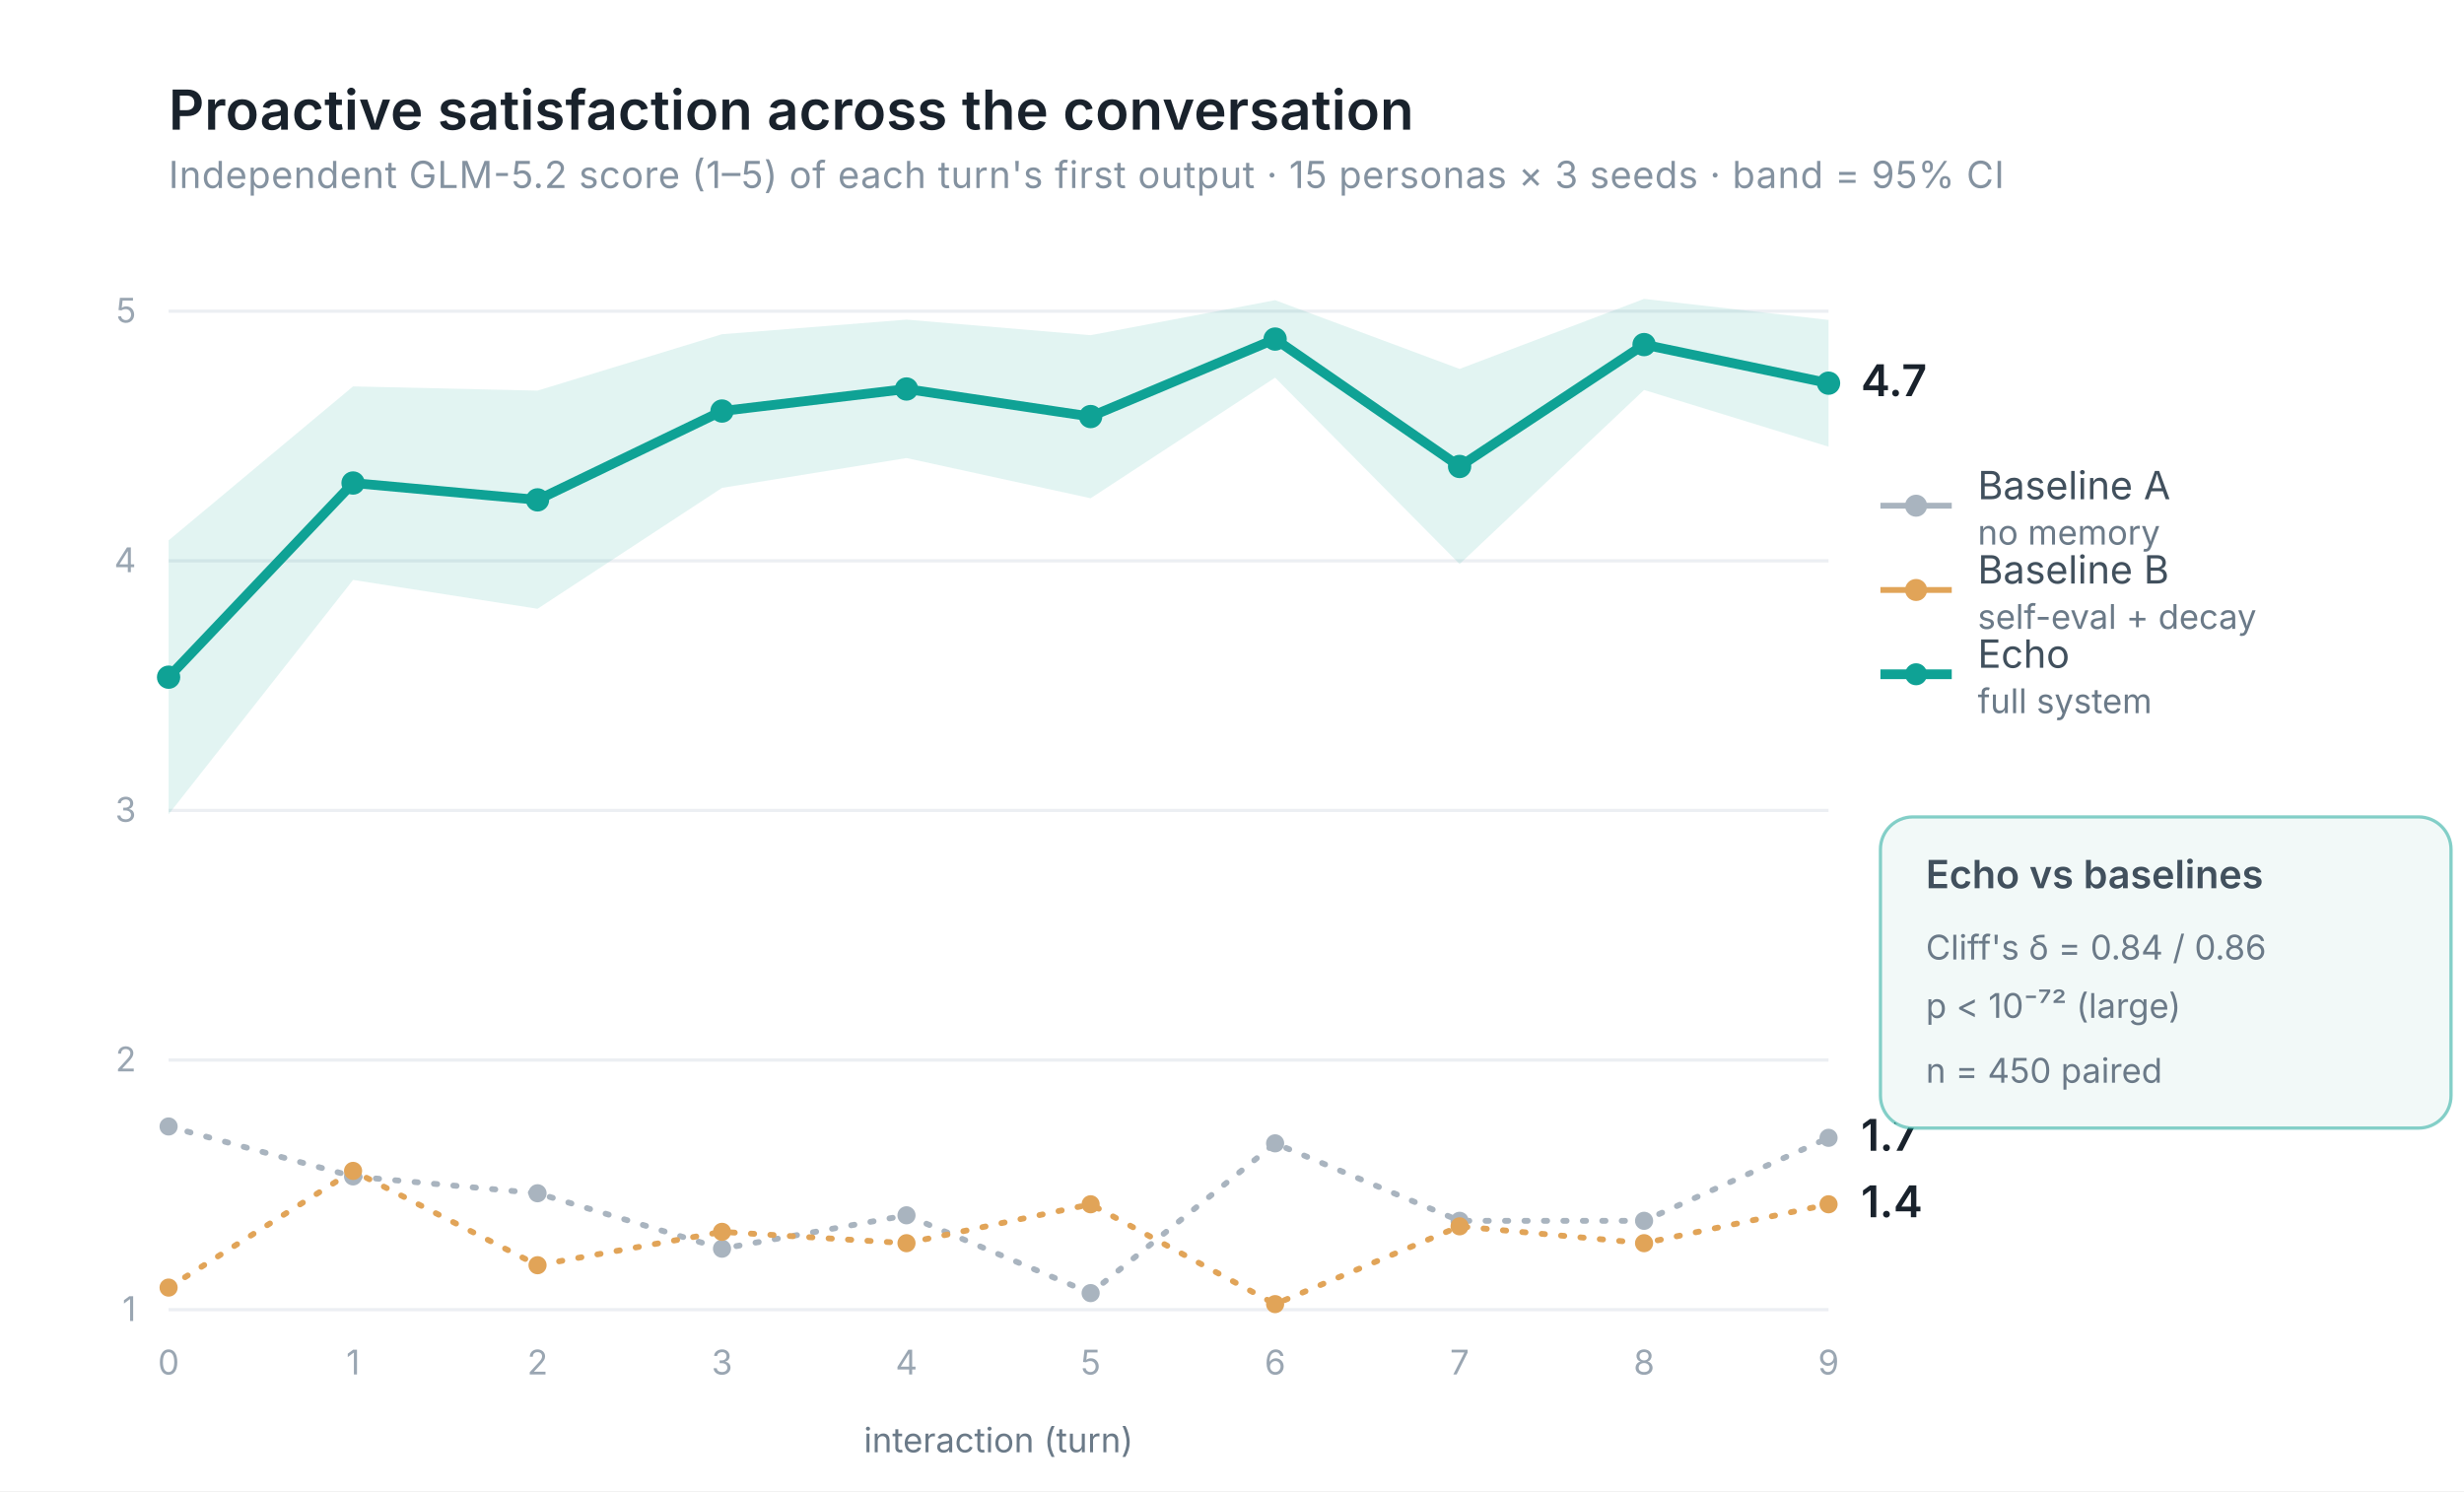
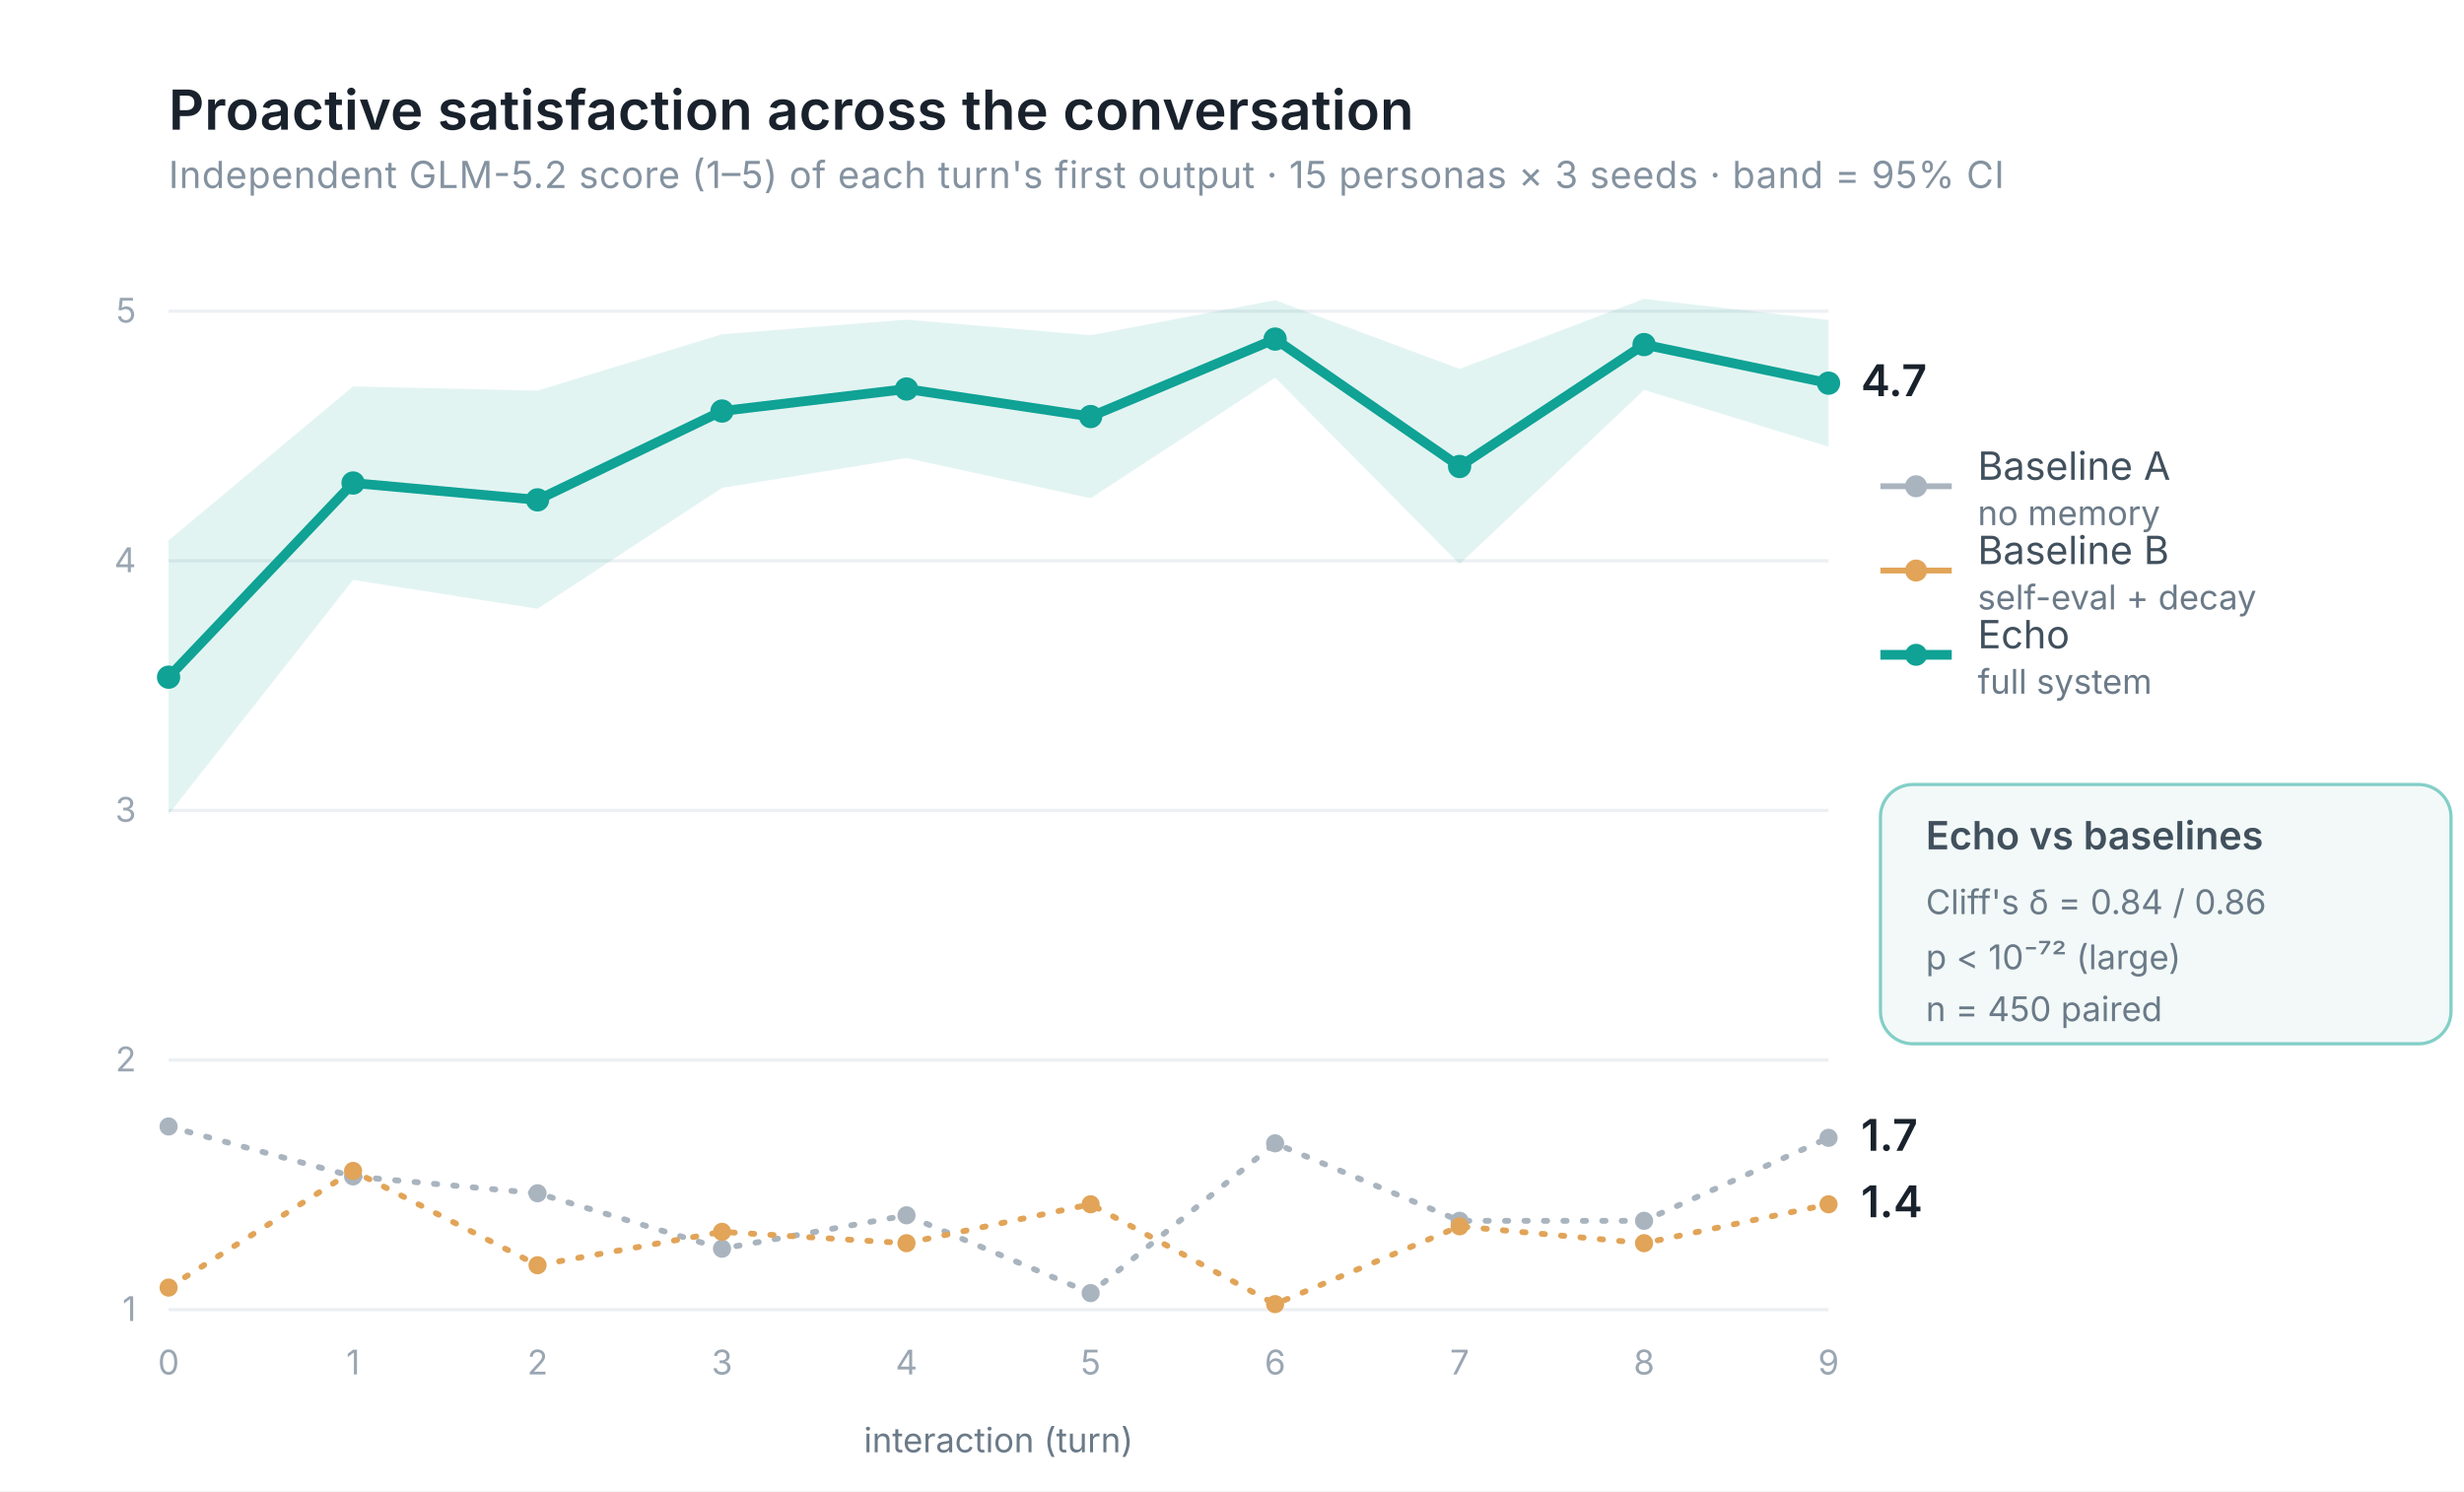
<svg xmlns="http://www.w3.org/2000/svg" viewBox="0 0 760 460" width="760" height="460" font-size="12">
  <style>
text{font-family:-apple-system,'SF Pro Display','SF Pro Text','Inter','Helvetica Neue',Arial,sans-serif;fill:#19222C;font-variant-numeric:tabular-nums}
.title{font-size:17px;font-weight:600;letter-spacing:.1px}
.sub{font-size:11.5px;fill:#8492A0;letter-spacing:.2px}
.val{font-size:13.5px;font-weight:600}
.valsm{font-size:11.5px;font-weight:600}
.axis{font-size:10.5px;fill:#9AA6B2}
.cat{font-size:12.5px;fill:#3F4D5A;font-weight:500}
.lgd{font-size:12px;fill:#41505D}
.note{font-size:10.5px;fill:#6B7A88}
.tag{font-size:10px;fill:#8492A0;letter-spacing:.4px}
.pl{font-size:13px;font-weight:700;fill:#19222C}
</style>
  <rect width="760" height="460" fill="#FFFFFF" />
  <text x="52.0" y="40.0" class="title" text-anchor="start">Proactive satisfaction across the conversation</text>
  <text x="52.0" y="58.0" class="sub" text-anchor="start">Independent GLM-5.2 score (1–5) of each turn's first output · 15 personas × 3 seeds · band = 95% CI</text>
  <line x1="52.0" y1="404.0" x2="564.0" y2="404.0" stroke="#ECEFF3" stroke-width="1" />
  <text x="42.0" y="407.5" class="axis" text-anchor="end">1</text>
  <line x1="52.0" y1="327.0" x2="564.0" y2="327.0" stroke="#ECEFF3" stroke-width="1" />
  <text x="42.0" y="330.5" class="axis" text-anchor="end">2</text>
  <line x1="52.0" y1="250.0" x2="564.0" y2="250.0" stroke="#ECEFF3" stroke-width="1" />
  <text x="42.0" y="253.5" class="axis" text-anchor="end">3</text>
  <line x1="52.0" y1="173.0" x2="564.0" y2="173.0" stroke="#ECEFF3" stroke-width="1" />
  <text x="42.0" y="176.5" class="axis" text-anchor="end">4</text>
  <line x1="52.0" y1="96.0" x2="564.0" y2="96.0" stroke="#ECEFF3" stroke-width="1" />
  <text x="42.0" y="99.5" class="axis" text-anchor="end">5</text>
  <text x="52.0" y="424.0" class="axis" text-anchor="middle">0</text>
  <text x="108.9" y="424.0" class="axis" text-anchor="middle">1</text>
  <text x="165.8" y="424.0" class="axis" text-anchor="middle">2</text>
  <text x="222.7" y="424.0" class="axis" text-anchor="middle">3</text>
  <text x="279.6" y="424.0" class="axis" text-anchor="middle">4</text>
  <text x="336.4" y="424.0" class="axis" text-anchor="middle">5</text>
  <text x="393.3" y="424.0" class="axis" text-anchor="middle">6</text>
  <text x="450.2" y="424.0" class="axis" text-anchor="middle">7</text>
  <text x="507.1" y="424.0" class="axis" text-anchor="middle">8</text>
  <text x="564.0" y="424.0" class="axis" text-anchor="middle">9</text>
  <text x="308.0" y="448.0" class="note" text-anchor="middle">interaction (turn)</text>
  <polygon points="52.0,166.7 108.9,119.2 165.8,120.5 222.7,103.1 279.6,98.6 336.4,103.4 393.3,92.6 450.2,113.8 507.1,92.2 564.0,98.7 564.0,137.8 507.1,120.3 450.2,174.0 393.3,116.5 336.4,153.7 279.6,141.3 222.7,150.5 165.8,187.8 108.9,178.9 52.0,251.2" fill="#0FA295" fill-opacity="0.12" />
  <polyline points="52.0,347.5 108.9,362.9 165.8,368.1 222.7,385.2 279.6,374.9 336.4,398.9 393.3,352.7 450.2,376.6 507.1,376.6 564.0,351.0" fill="none" stroke="#A9B4BF" stroke-width="1.8" stroke-linecap="round" stroke-linejoin="round" stroke-dasharray="1,5" />
  <circle cx="52.0" cy="347.5" r="2.8" fill="#A9B4BF" />
  <circle cx="108.9" cy="362.9" r="2.8" fill="#A9B4BF" />
  <circle cx="165.8" cy="368.1" r="2.8" fill="#A9B4BF" />
  <circle cx="222.7" cy="385.2" r="2.8" fill="#A9B4BF" />
  <circle cx="279.6" cy="374.9" r="2.8" fill="#A9B4BF" />
  <circle cx="336.4" cy="398.9" r="2.8" fill="#A9B4BF" />
  <circle cx="393.3" cy="352.7" r="2.8" fill="#A9B4BF" />
  <circle cx="450.2" cy="376.6" r="2.8" fill="#A9B4BF" />
  <circle cx="507.1" cy="376.6" r="2.8" fill="#A9B4BF" />
  <circle cx="564.0" cy="351.0" r="2.8" fill="#A9B4BF" />
  <text x="574.0" y="355.0" class="val" text-anchor="start" fill="#A9B4BF">1.7</text>
  <polyline points="52.0,397.2 108.9,361.2 165.8,390.3 222.7,380.0 279.6,383.5 336.4,371.5 393.3,402.3 450.2,378.3 507.1,383.5 564.0,371.5" fill="none" stroke="#E1A458" stroke-width="1.8" stroke-linecap="round" stroke-linejoin="round" stroke-dasharray="1,5" />
  <circle cx="52.0" cy="397.2" r="2.8" fill="#E1A458" />
  <circle cx="108.9" cy="361.2" r="2.8" fill="#E1A458" />
  <circle cx="165.8" cy="390.3" r="2.8" fill="#E1A458" />
  <circle cx="222.7" cy="380.0" r="2.8" fill="#E1A458" />
  <circle cx="279.6" cy="383.5" r="2.8" fill="#E1A458" />
  <circle cx="336.4" cy="371.5" r="2.8" fill="#E1A458" />
  <circle cx="393.3" cy="402.3" r="2.8" fill="#E1A458" />
  <circle cx="450.2" cy="378.3" r="2.8" fill="#E1A458" />
  <circle cx="507.1" cy="383.5" r="2.8" fill="#E1A458" />
  <circle cx="564.0" cy="371.5" r="2.8" fill="#E1A458" />
  <text x="574.0" y="375.5" class="val" text-anchor="start" fill="#E1A458">1.4</text>
  <polyline points="52.0,208.9 108.9,149.0 165.8,154.2 222.7,126.8 279.6,120.0 336.4,128.5 393.3,104.6 450.2,143.9 507.1,106.3 564.0,118.2" fill="none" stroke="#0FA295" stroke-width="3" stroke-linecap="round" stroke-linejoin="round" />
  <circle cx="52.0" cy="208.9" r="3.6" fill="#0FA295" />
  <circle cx="108.9" cy="149.0" r="3.6" fill="#0FA295" />
  <circle cx="165.8" cy="154.2" r="3.6" fill="#0FA295" />
  <circle cx="222.7" cy="126.8" r="3.6" fill="#0FA295" />
  <circle cx="279.6" cy="120.0" r="3.6" fill="#0FA295" />
  <circle cx="336.4" cy="128.5" r="3.6" fill="#0FA295" />
  <circle cx="393.3" cy="104.6" r="3.6" fill="#0FA295" />
  <circle cx="450.2" cy="143.9" r="3.6" fill="#0FA295" />
  <circle cx="507.1" cy="106.3" r="3.6" fill="#0FA295" />
  <circle cx="564.0" cy="118.2" r="3.6" fill="#0FA295" />
  <text x="574.0" y="122.2" class="val" text-anchor="start" fill="#0FA295">4.7</text>
-   <line x1="580.0" y1="156.0" x2="602.0" y2="156.0" stroke="#A9B4BF" stroke-width="1.8" />
-   <circle cx="591.0" cy="156.0" r="3.4" fill="#A9B4BF" />
-   <text x="610.0" y="154.0" class="lgd" text-anchor="start">Baseline A</text>
-   <text x="610.0" y="168.0" class="note" text-anchor="start">no memory</text>
-   <line x1="580.0" y1="182.0" x2="602.0" y2="182.0" stroke="#E1A458" stroke-width="1.8" />
-   <circle cx="591.0" cy="182.0" r="3.4" fill="#E1A458" />
-   <text x="610.0" y="180.0" class="lgd" text-anchor="start">Baseline B</text>
-   <text x="610.0" y="194.0" class="note" text-anchor="start">self-eval + decay</text>
-   <line x1="580.0" y1="208.0" x2="602.0" y2="208.0" stroke="#0FA295" stroke-width="3" />
-   <circle cx="591.0" cy="208.0" r="3.4" fill="#0FA295" />
-   <text x="610.0" y="206.0" class="lgd" text-anchor="start">Echo</text>
-   <text x="610.0" y="220.0" class="note" text-anchor="start">full system</text>
-   <rect x="580" y="252" width="176" height="96" rx="10" fill="#F2F9F8" stroke="#0FA295" stroke-opacity="0.5" />
-   <text x="594.0" y="274.0" class="lgd" text-anchor="start" font-weight="600">Echo vs baselines</text>
-   <text x="594.0" y="296.0" class="note" text-anchor="start" fill="#0A6E66" font-size="12">Cliff's δ = 0.84 / 0.86</text>
-   <text x="594.0" y="314.0" class="note" text-anchor="start" fill="#0A6E66" font-size="12">p &lt; 10⁻⁷²  (large)</text>
-   <text x="594.0" y="334.0" class="note" text-anchor="start">n = 450 paired</text>
+   <line x1="580.0" y1="150.0" x2="602.0" y2="150.0" stroke="#A9B4BF" stroke-width="1.8" />
+   <circle cx="591.0" cy="150.0" r="3.4" fill="#A9B4BF" />
+   <text x="610.0" y="148.0" class="lgd" text-anchor="start">Baseline A</text>
+   <text x="610.0" y="162.0" class="note" text-anchor="start">no memory</text>
+   <line x1="580.0" y1="176.0" x2="602.0" y2="176.0" stroke="#E1A458" stroke-width="1.8" />
+   <circle cx="591.0" cy="176.0" r="3.4" fill="#E1A458" />
+   <text x="610.0" y="174.0" class="lgd" text-anchor="start">Baseline B</text>
+   <text x="610.0" y="188.0" class="note" text-anchor="start">self-eval + decay</text>
+   <line x1="580.0" y1="202.0" x2="602.0" y2="202.0" stroke="#0FA295" stroke-width="3" />
+   <circle cx="591.0" cy="202.0" r="3.4" fill="#0FA295" />
+   <text x="610.0" y="200.0" class="lgd" text-anchor="start">Echo</text>
+   <text x="610.0" y="214.0" class="note" text-anchor="start">full system</text>
+   <rect x="580" y="242" width="176" height="80" rx="10" fill="#F2F9F8" stroke="#0FA295" stroke-opacity="0.5" />
+   <text x="594.0" y="262.0" class="lgd" text-anchor="start" font-weight="600">Echo vs baselines</text>
+   <text x="594.0" y="282.0" class="note" text-anchor="start" fill="#0A6E66" font-size="12">Cliff's δ = 0.84 / 0.86</text>
+   <text x="594.0" y="299.0" class="note" text-anchor="start" fill="#0A6E66" font-size="12">p &lt; 10⁻⁷²  (large)</text>
+   <text x="594.0" y="315.0" class="note" text-anchor="start">n = 450 paired</text>
</svg>
